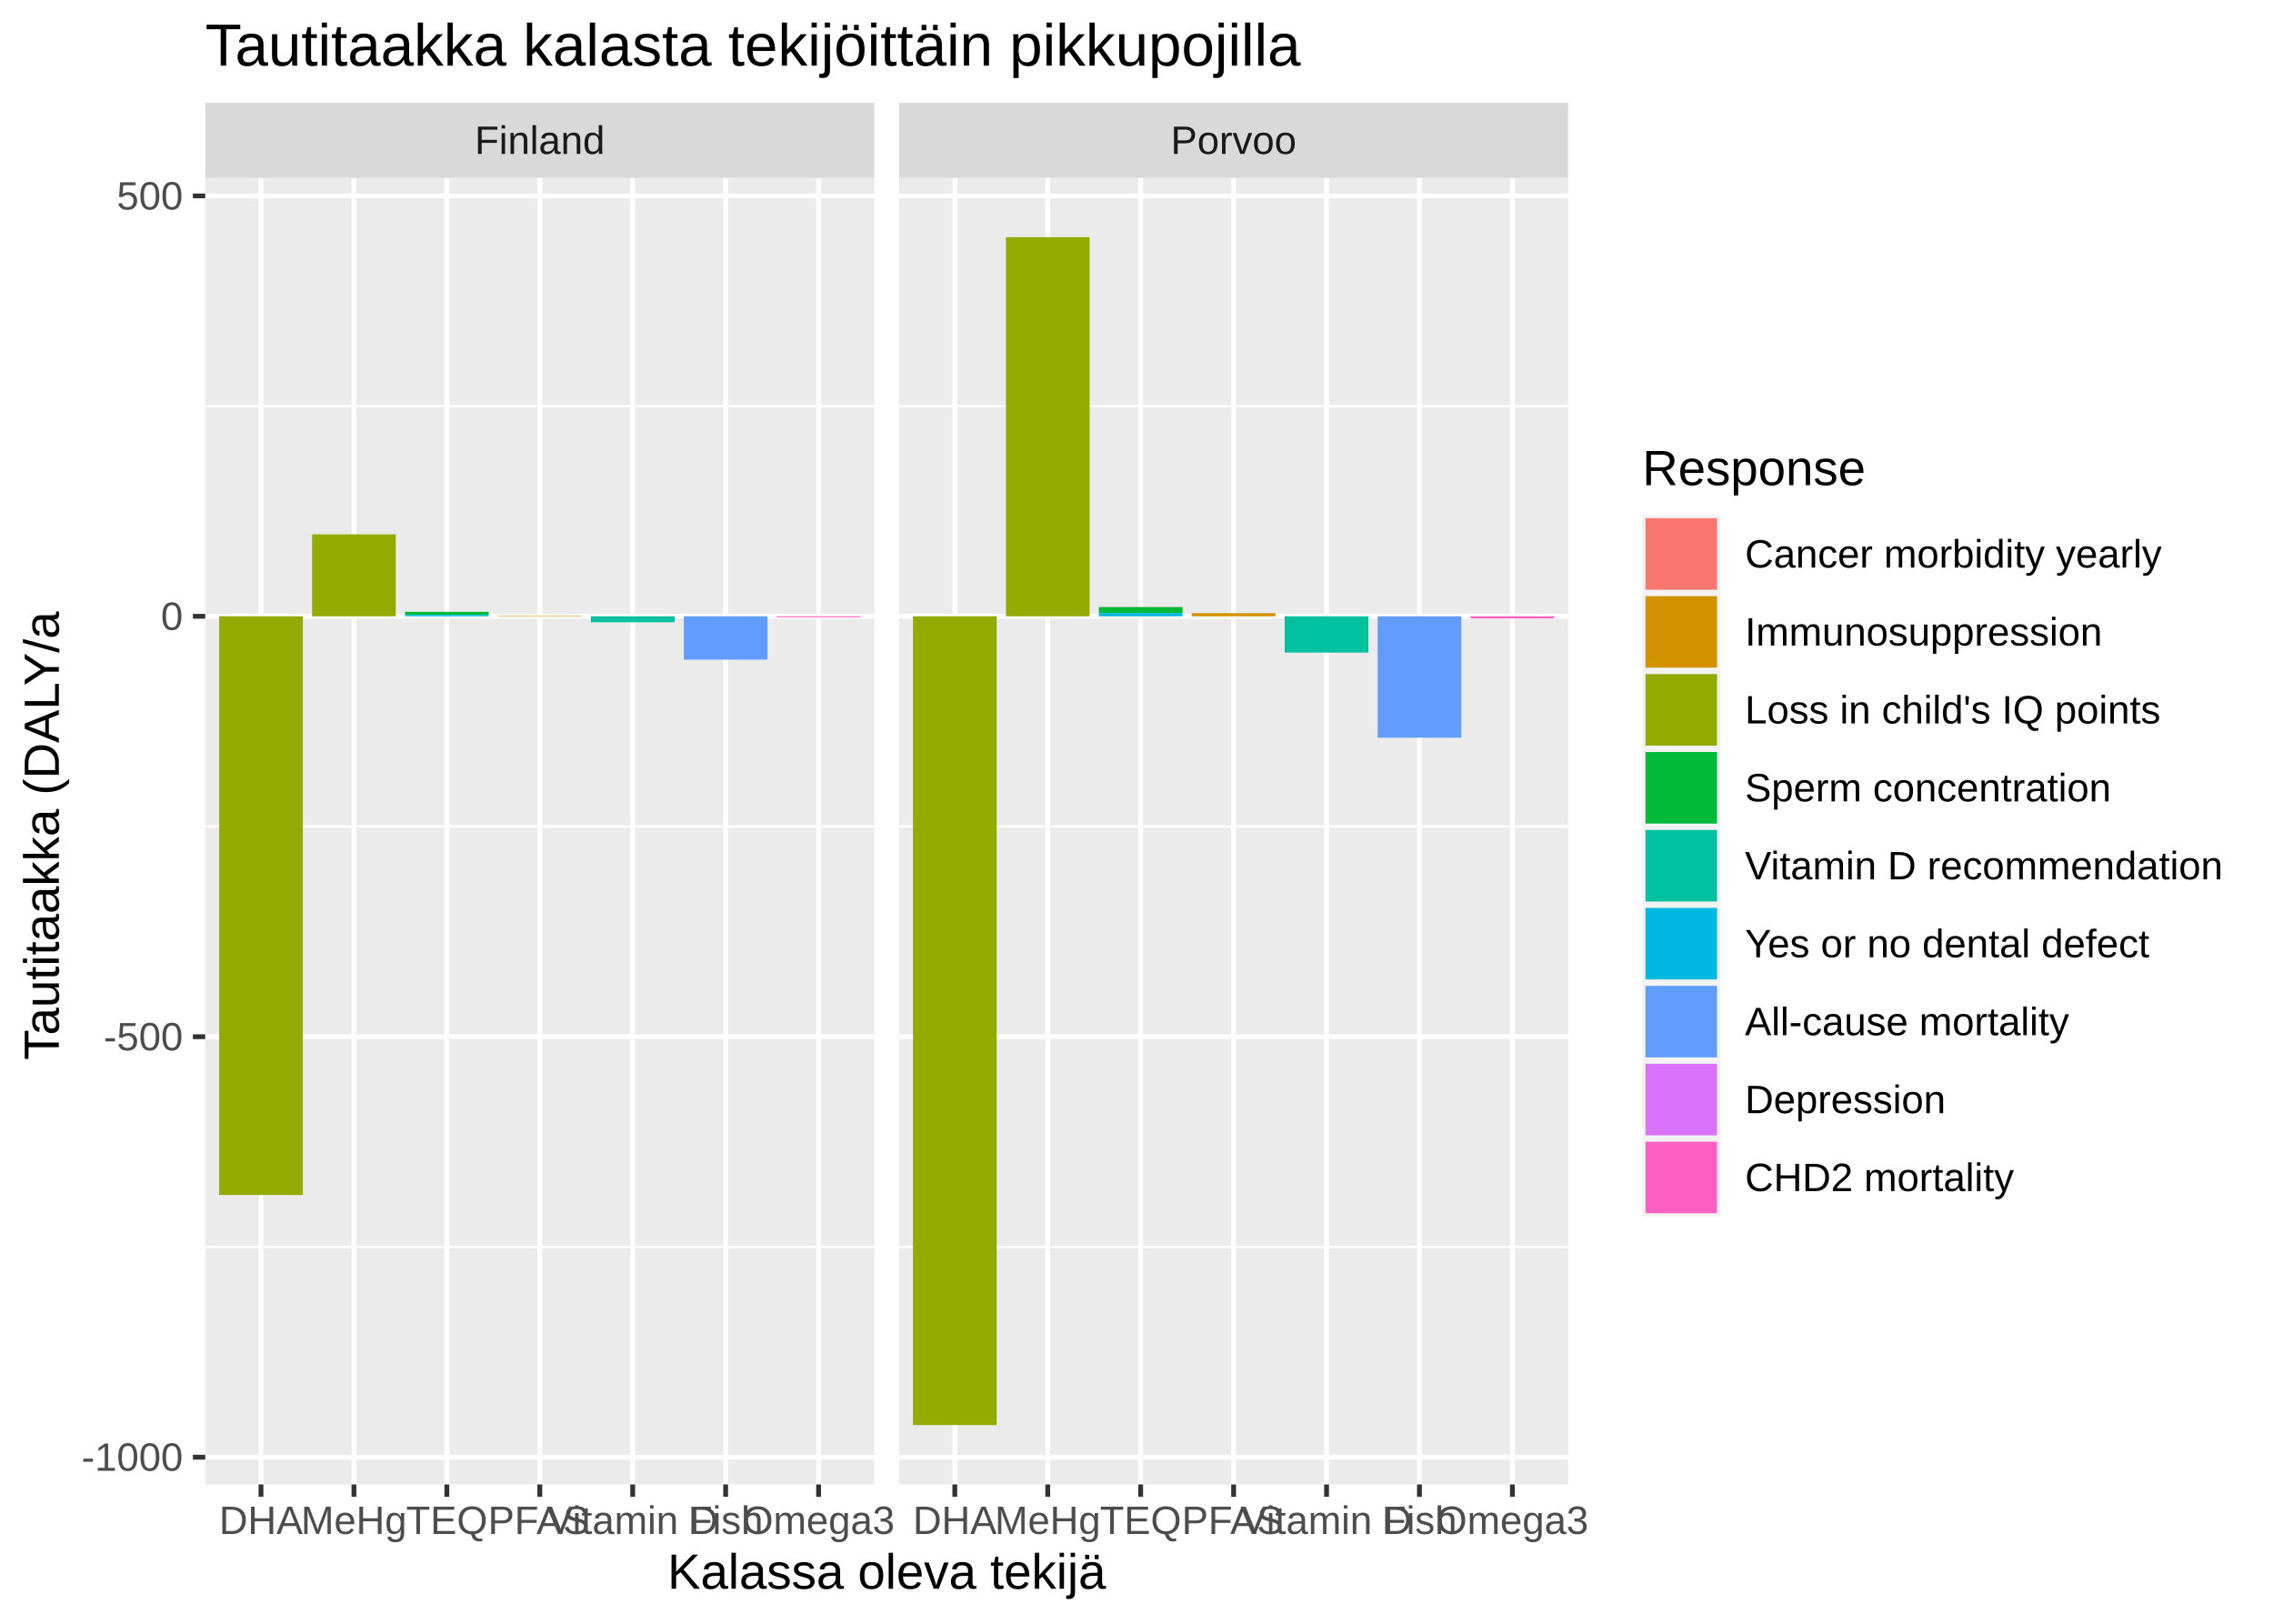
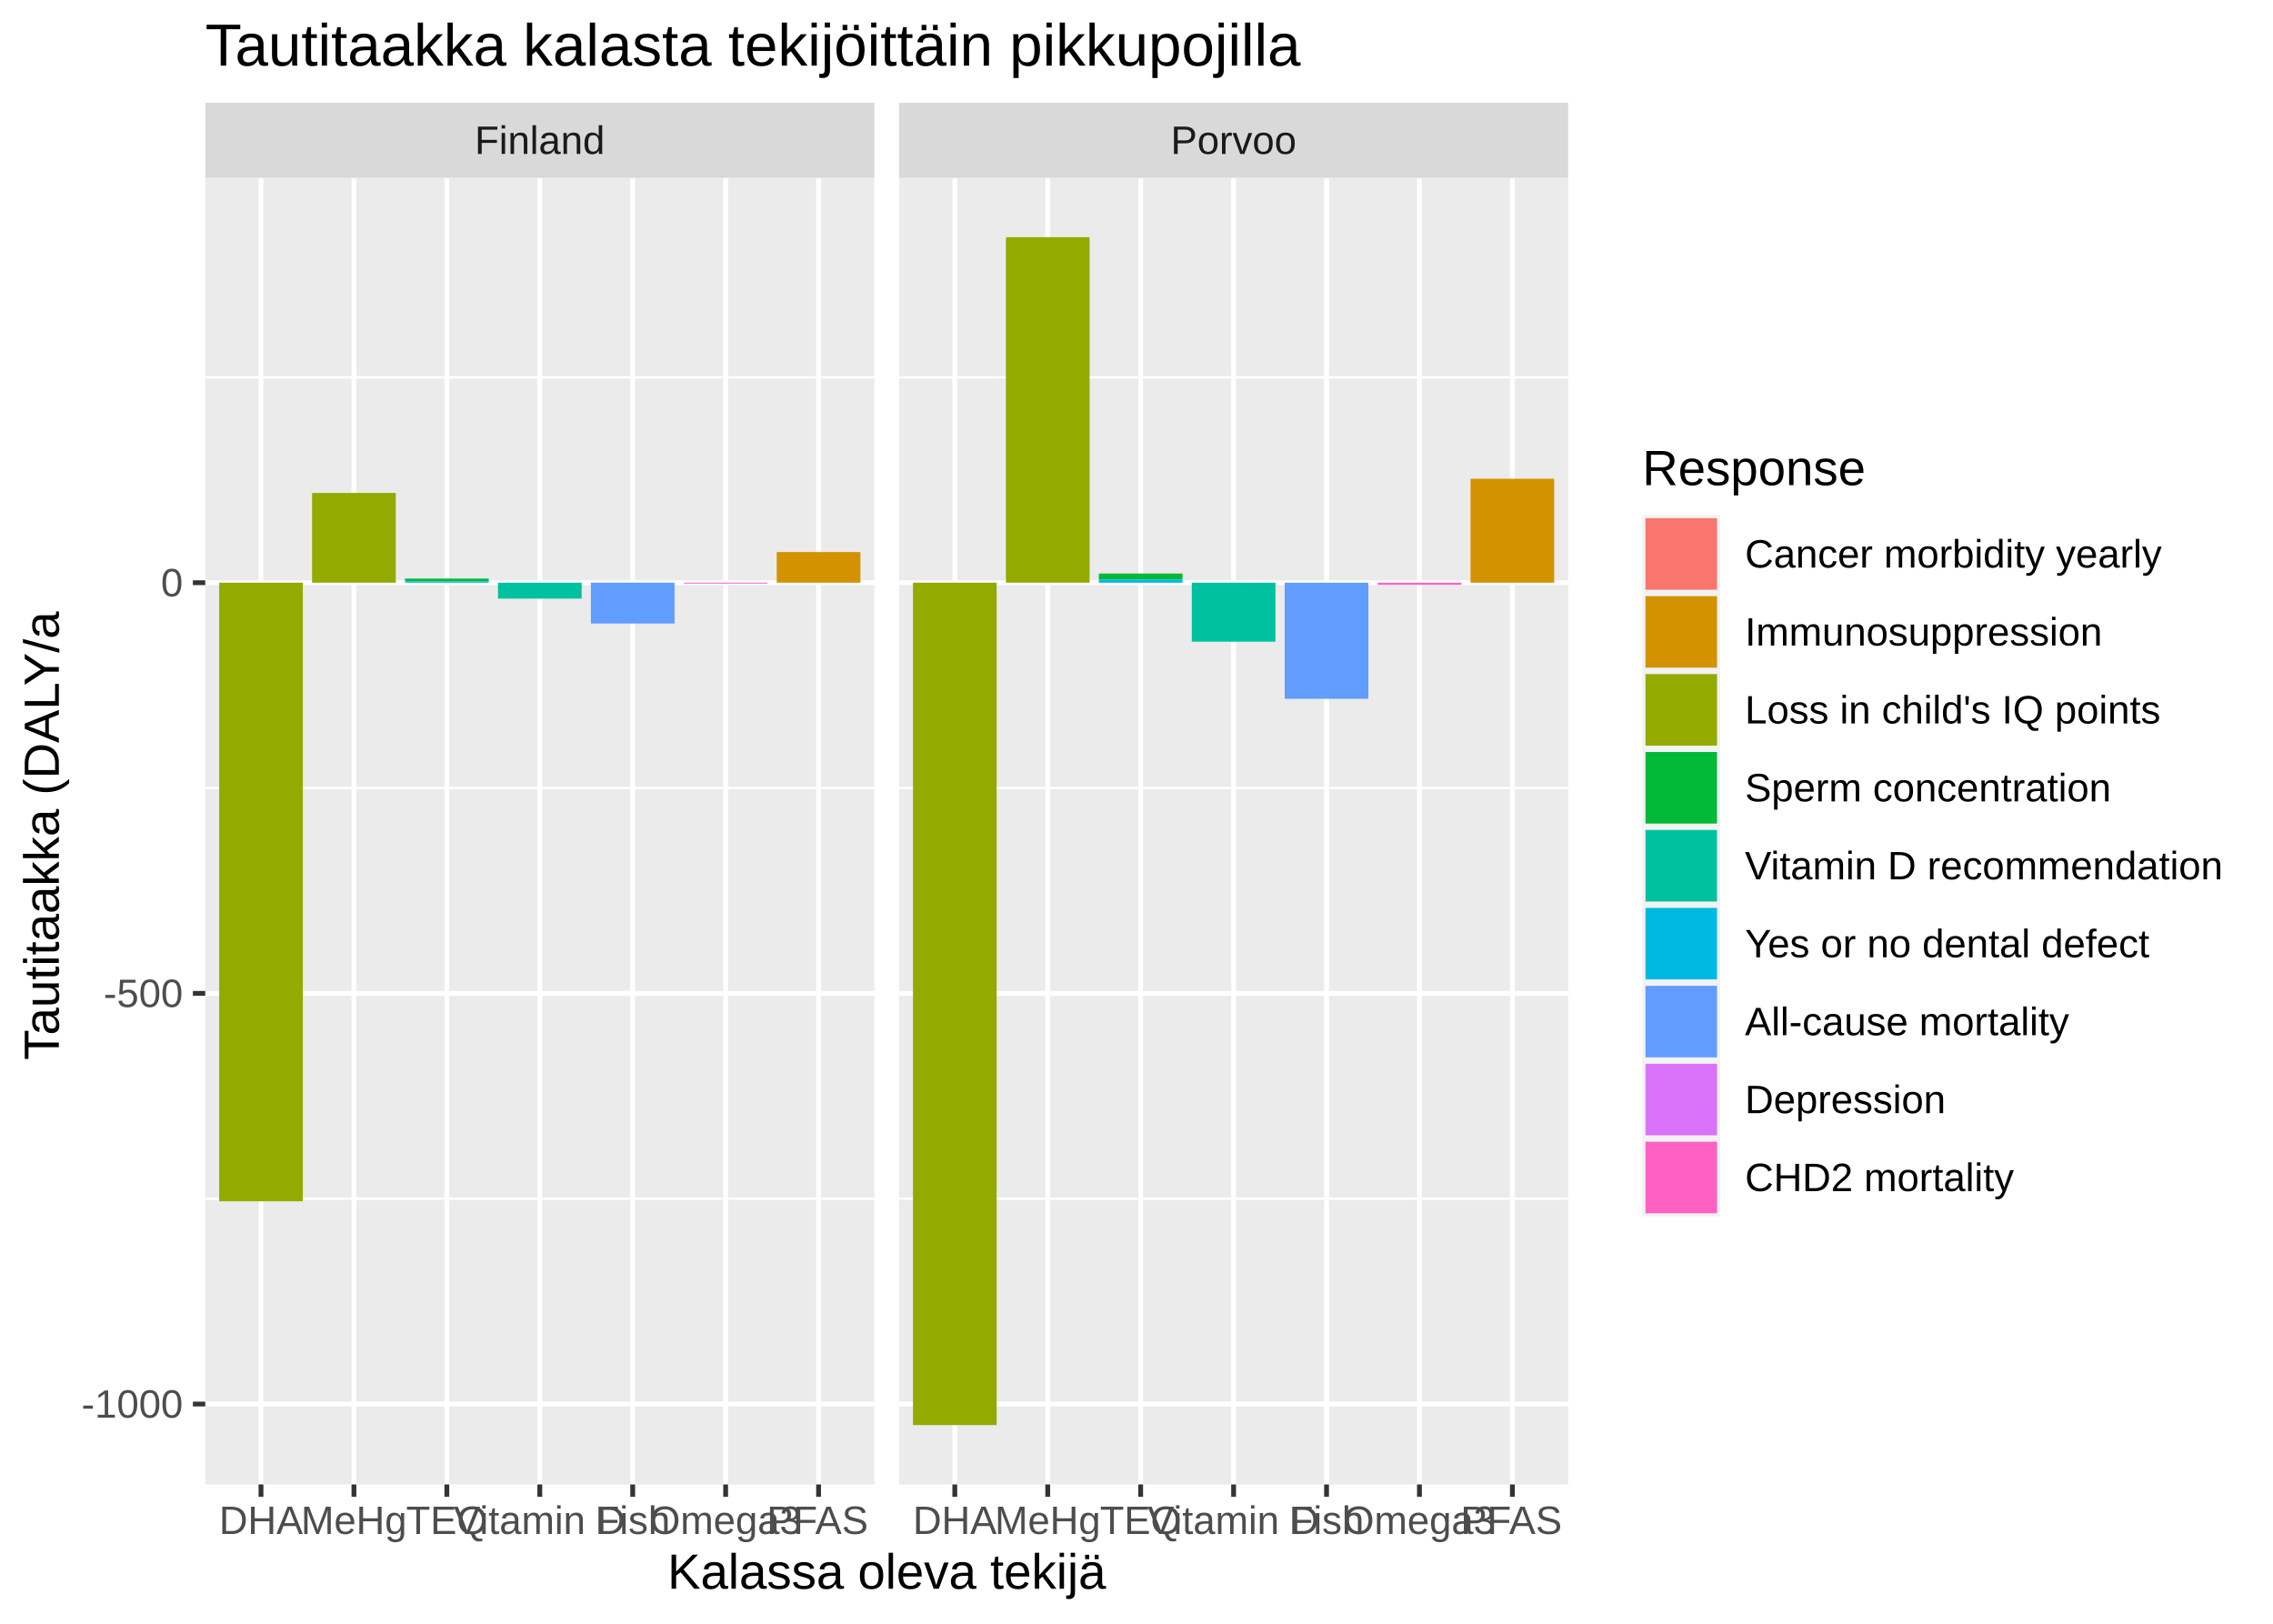
<svg xmlns="http://www.w3.org/2000/svg" viewBox="0 0 504.00 360.00">
  <defs>
    <style type="text/css">
    line, polyline, polygon, path, rect, circle {
      fill: none;
      stroke: #000000;
      stroke-linecap: round;
      stroke-linejoin: round;
      stroke-miterlimit: 10.00;
    }
  </style>
  </defs>
  <rect width="100%" height="100%" style="stroke: none; fill: #FFFFFF;" />
  <rect x="0" y="0.00" width="504.00" height="360.00" style="stroke-width: 1.07; stroke: #FFFFFF; fill: #FFFFFF;" />
  <defs>
    <clipPath id="cpNDUuNTF8MTkzLjg3fDMyOS4xMnwzOS40Mw==">
      <rect x="45.51" y="39.43" width="148.36" height="289.69" />
    </clipPath>
  </defs>
  <rect x="45.51" y="39.43" width="148.36" height="289.69" style="stroke-width: 1.07; stroke: none; fill: #EBEBEB;" clip-path="url(#cpNDUuNTF8MTkzLjg3fDMyOS4xMnwzOS40Mw==)" />
-   <polyline points="45.51,276.46 193.87,276.46 " style="stroke-width: 0.53; stroke: #FFFFFF; stroke-linecap: butt;" clip-path="url(#cpNDUuNTF8MTkzLjg3fDMyOS4xMnwzOS40Mw==)" />
-   <polyline points="45.51,183.25 193.87,183.25 " style="stroke-width: 0.53; stroke: #FFFFFF; stroke-linecap: butt;" clip-path="url(#cpNDUuNTF8MTkzLjg3fDMyOS4xMnwzOS40Mw==)" />
-   <polyline points="45.51,90.04 193.87,90.04 " style="stroke-width: 0.53; stroke: #FFFFFF; stroke-linecap: butt;" clip-path="url(#cpNDUuNTF8MTkzLjg3fDMyOS4xMnwzOS40Mw==)" />
-   <polyline points="45.51,323.07 193.87,323.07 " style="stroke-width: 1.07; stroke: #FFFFFF; stroke-linecap: butt;" clip-path="url(#cpNDUuNTF8MTkzLjg3fDMyOS4xMnwzOS40Mw==)" />
-   <polyline points="45.51,229.85 193.87,229.85 " style="stroke-width: 1.07; stroke: #FFFFFF; stroke-linecap: butt;" clip-path="url(#cpNDUuNTF8MTkzLjg3fDMyOS4xMnwzOS40Mw==)" />
-   <polyline points="45.51,136.64 193.87,136.64 " style="stroke-width: 1.07; stroke: #FFFFFF; stroke-linecap: butt;" clip-path="url(#cpNDUuNTF8MTkzLjg3fDMyOS4xMnwzOS40Mw==)" />
-   <polyline points="45.51,43.43 193.87,43.43 " style="stroke-width: 1.07; stroke: #FFFFFF; stroke-linecap: butt;" clip-path="url(#cpNDUuNTF8MTkzLjg3fDMyOS4xMnwzOS40Mw==)" />
+   <polyline points="45.51,265.77 193.87,265.77 " style="stroke-width: 0.53; stroke: #FFFFFF; stroke-linecap: butt;" clip-path="url(#cpNDUuNTF8MTkzLjg3fDMyOS4xMnwzOS40Mw==)" />
+   <polyline points="45.51,174.72 193.87,174.72 " style="stroke-width: 0.53; stroke: #FFFFFF; stroke-linecap: butt;" clip-path="url(#cpNDUuNTF8MTkzLjg3fDMyOS4xMnwzOS40Mw==)" />
+   <polyline points="45.51,83.67 193.87,83.67 " style="stroke-width: 0.53; stroke: #FFFFFF; stroke-linecap: butt;" clip-path="url(#cpNDUuNTF8MTkzLjg3fDMyOS4xMnwzOS40Mw==)" />
+   <polyline points="45.51,311.29 193.87,311.29 " style="stroke-width: 1.07; stroke: #FFFFFF; stroke-linecap: butt;" clip-path="url(#cpNDUuNTF8MTkzLjg3fDMyOS4xMnwzOS40Mw==)" />
+   <polyline points="45.51,220.24 193.87,220.24 " style="stroke-width: 1.07; stroke: #FFFFFF; stroke-linecap: butt;" clip-path="url(#cpNDUuNTF8MTkzLjg3fDMyOS4xMnwzOS40Mw==)" />
+   <polyline points="45.51,129.19 193.87,129.19 " style="stroke-width: 1.07; stroke: #FFFFFF; stroke-linecap: butt;" clip-path="url(#cpNDUuNTF8MTkzLjg3fDMyOS4xMnwzOS40Mw==)" />
  <polyline points="57.87,329.12 57.87,39.43 " style="stroke-width: 1.07; stroke: #FFFFFF; stroke-linecap: butt;" clip-path="url(#cpNDUuNTF8MTkzLjg3fDMyOS4xMnwzOS40Mw==)" />
  <polyline points="78.48,329.12 78.48,39.43 " style="stroke-width: 1.07; stroke: #FFFFFF; stroke-linecap: butt;" clip-path="url(#cpNDUuNTF8MTkzLjg3fDMyOS4xMnwzOS40Mw==)" />
  <polyline points="99.08,329.12 99.08,39.43 " style="stroke-width: 1.07; stroke: #FFFFFF; stroke-linecap: butt;" clip-path="url(#cpNDUuNTF8MTkzLjg3fDMyOS4xMnwzOS40Mw==)" />
  <polyline points="119.69,329.12 119.69,39.43 " style="stroke-width: 1.07; stroke: #FFFFFF; stroke-linecap: butt;" clip-path="url(#cpNDUuNTF8MTkzLjg3fDMyOS4xMnwzOS40Mw==)" />
  <polyline points="140.29,329.12 140.29,39.43 " style="stroke-width: 1.07; stroke: #FFFFFF; stroke-linecap: butt;" clip-path="url(#cpNDUuNTF8MTkzLjg3fDMyOS4xMnwzOS40Mw==)" />
  <polyline points="160.90,329.12 160.90,39.43 " style="stroke-width: 1.07; stroke: #FFFFFF; stroke-linecap: butt;" clip-path="url(#cpNDUuNTF8MTkzLjg3fDMyOS4xMnwzOS40Mw==)" />
  <polyline points="181.51,329.12 181.51,39.43 " style="stroke-width: 1.07; stroke: #FFFFFF; stroke-linecap: butt;" clip-path="url(#cpNDUuNTF8MTkzLjg3fDMyOS4xMnwzOS40Mw==)" />
-   <rect x="48.60" y="136.64" width="18.55" height="128.30" style="stroke-width: 1.07; stroke: none; stroke-linecap: square; stroke-linejoin: miter; fill: #93AA00;" clip-path="url(#cpNDUuNTF8MTkzLjg3fDMyOS4xMnwzOS40Mw==)" />
-   <rect x="69.20" y="118.47" width="18.55" height="18.17" style="stroke-width: 1.07; stroke: none; stroke-linecap: square; stroke-linejoin: miter; fill: #93AA00;" clip-path="url(#cpNDUuNTF8MTkzLjg3fDMyOS4xMnwzOS40Mw==)" />
-   <rect x="89.81" y="135.64" width="18.55" height="0.007" style="stroke-width: 1.07; stroke: none; stroke-linecap: square; stroke-linejoin: miter; fill: #F8766D;" clip-path="url(#cpNDUuNTF8MTkzLjg3fDMyOS4xMnwzOS40Mw==)" />
-   <rect x="89.81" y="135.65" width="18.55" height="0.68" style="stroke-width: 1.07; stroke: none; stroke-linecap: square; stroke-linejoin: miter; fill: #00BA38;" clip-path="url(#cpNDUuNTF8MTkzLjg3fDMyOS4xMnwzOS40Mw==)" />
-   <rect x="89.81" y="136.33" width="18.55" height="0.31" style="stroke-width: 1.07; stroke: none; stroke-linecap: square; stroke-linejoin: miter; fill: #00B9E3;" clip-path="url(#cpNDUuNTF8MTkzLjg3fDMyOS4xMnwzOS40Mw==)" />
-   <rect x="110.42" y="136.53" width="18.55" height="0.12" style="stroke-width: 1.07; stroke: none; stroke-linecap: square; stroke-linejoin: miter; fill: #D39200;" clip-path="url(#cpNDUuNTF8MTkzLjg3fDMyOS4xMnwzOS40Mw==)" />
-   <rect x="131.02" y="136.64" width="18.55" height="1.33" style="stroke-width: 1.07; stroke: none; stroke-linecap: square; stroke-linejoin: miter; fill: #00C19F;" clip-path="url(#cpNDUuNTF8MTkzLjg3fDMyOS4xMnwzOS40Mw==)" />
-   <rect x="151.63" y="136.64" width="18.55" height="9.61" style="stroke-width: 1.07; stroke: none; stroke-linecap: square; stroke-linejoin: miter; fill: #619CFF;" clip-path="url(#cpNDUuNTF8MTkzLjg3fDMyOS4xMnwzOS40Mw==)" />
-   <rect x="151.63" y="136.64" width="18.55" height="0.003" style="stroke-width: 1.07; stroke: none; stroke-linecap: square; stroke-linejoin: miter; fill: #DB72FB;" clip-path="url(#cpNDUuNTF8MTkzLjg3fDMyOS4xMnwzOS40Mw==)" />
-   <rect x="172.23" y="136.64" width="18.55" height="0.23" style="stroke-width: 1.07; stroke: none; stroke-linecap: square; stroke-linejoin: miter; fill: #FF61C3;" clip-path="url(#cpNDUuNTF8MTkzLjg3fDMyOS4xMnwzOS40Mw==)" />
+   <rect x="48.60" y="129.19" width="18.55" height="137.15" style="stroke-width: 1.07; stroke: none; stroke-linecap: square; stroke-linejoin: miter; fill: #93AA00;" clip-path="url(#cpNDUuNTF8MTkzLjg3fDMyOS4xMnwzOS40Mw==)" />
+   <rect x="69.20" y="109.29" width="18.55" height="19.90" style="stroke-width: 1.07; stroke: none; stroke-linecap: square; stroke-linejoin: miter; fill: #93AA00;" clip-path="url(#cpNDUuNTF8MTkzLjg3fDMyOS4xMnwzOS40Mw==)" />
+   <rect x="89.81" y="128.27" width="18.55" height="0.007" style="stroke-width: 1.07; stroke: none; stroke-linecap: square; stroke-linejoin: miter; fill: #F8766D;" clip-path="url(#cpNDUuNTF8MTkzLjg3fDMyOS4xMnwzOS40Mw==)" />
+   <rect x="89.81" y="128.28" width="18.55" height="0.63" style="stroke-width: 1.07; stroke: none; stroke-linecap: square; stroke-linejoin: miter; fill: #00BA38;" clip-path="url(#cpNDUuNTF8MTkzLjg3fDMyOS4xMnwzOS40Mw==)" />
+   <rect x="89.81" y="128.90" width="18.55" height="0.29" style="stroke-width: 1.07; stroke: none; stroke-linecap: square; stroke-linejoin: miter; fill: #00B9E3;" clip-path="url(#cpNDUuNTF8MTkzLjg3fDMyOS4xMnwzOS40Mw==)" />
+   <rect x="110.42" y="129.19" width="18.55" height="3.53" style="stroke-width: 1.07; stroke: none; stroke-linecap: square; stroke-linejoin: miter; fill: #00C19F;" clip-path="url(#cpNDUuNTF8MTkzLjg3fDMyOS4xMnwzOS40Mw==)" />
+   <rect x="131.02" y="129.19" width="18.55" height="9.05" style="stroke-width: 1.07; stroke: none; stroke-linecap: square; stroke-linejoin: miter; fill: #619CFF;" clip-path="url(#cpNDUuNTF8MTkzLjg3fDMyOS4xMnwzOS40Mw==)" />
+   <rect x="131.02" y="129.19" width="18.55" height="0.003" style="stroke-width: 1.07; stroke: none; stroke-linecap: square; stroke-linejoin: miter; fill: #DB72FB;" clip-path="url(#cpNDUuNTF8MTkzLjg3fDMyOS4xMnwzOS40Mw==)" />
+   <rect x="151.63" y="129.19" width="18.55" height="0.20" style="stroke-width: 1.07; stroke: none; stroke-linecap: square; stroke-linejoin: miter; fill: #FF61C3;" clip-path="url(#cpNDUuNTF8MTkzLjg3fDMyOS4xMnwzOS40Mw==)" />
+   <rect x="172.23" y="122.40" width="18.55" height="6.79" style="stroke-width: 1.07; stroke: none; stroke-linecap: square; stroke-linejoin: miter; fill: #D39200;" clip-path="url(#cpNDUuNTF8MTkzLjg3fDMyOS4xMnwzOS40Mw==)" />
  <defs>
    <clipPath id="cpMC4wMHw1MDQuMDB8MzYwLjAwfDAuMDA=">
      <rect x="0.00" y="0.00" width="504.00" height="360.00" />
    </clipPath>
  </defs>
  <defs>
    <clipPath id="cpMTk5LjM1fDM0Ny43MXwzMjkuMTJ8MzkuNDM=">
      <rect x="199.35" y="39.43" width="148.36" height="289.69" />
    </clipPath>
  </defs>
  <rect x="199.35" y="39.43" width="148.36" height="289.69" style="stroke-width: 1.07; stroke: none; fill: #EBEBEB;" clip-path="url(#cpMTk5LjM1fDM0Ny43MXwzMjkuMTJ8MzkuNDM=)" />
-   <polyline points="199.35,276.46 347.71,276.46 " style="stroke-width: 0.53; stroke: #FFFFFF; stroke-linecap: butt;" clip-path="url(#cpMTk5LjM1fDM0Ny43MXwzMjkuMTJ8MzkuNDM=)" />
-   <polyline points="199.35,183.25 347.71,183.25 " style="stroke-width: 0.53; stroke: #FFFFFF; stroke-linecap: butt;" clip-path="url(#cpMTk5LjM1fDM0Ny43MXwzMjkuMTJ8MzkuNDM=)" />
-   <polyline points="199.35,90.04 347.71,90.04 " style="stroke-width: 0.53; stroke: #FFFFFF; stroke-linecap: butt;" clip-path="url(#cpMTk5LjM1fDM0Ny43MXwzMjkuMTJ8MzkuNDM=)" />
-   <polyline points="199.35,323.07 347.71,323.07 " style="stroke-width: 1.07; stroke: #FFFFFF; stroke-linecap: butt;" clip-path="url(#cpMTk5LjM1fDM0Ny43MXwzMjkuMTJ8MzkuNDM=)" />
-   <polyline points="199.35,229.85 347.71,229.85 " style="stroke-width: 1.07; stroke: #FFFFFF; stroke-linecap: butt;" clip-path="url(#cpMTk5LjM1fDM0Ny43MXwzMjkuMTJ8MzkuNDM=)" />
-   <polyline points="199.35,136.64 347.71,136.64 " style="stroke-width: 1.07; stroke: #FFFFFF; stroke-linecap: butt;" clip-path="url(#cpMTk5LjM1fDM0Ny43MXwzMjkuMTJ8MzkuNDM=)" />
-   <polyline points="199.35,43.43 347.71,43.43 " style="stroke-width: 1.07; stroke: #FFFFFF; stroke-linecap: butt;" clip-path="url(#cpMTk5LjM1fDM0Ny43MXwzMjkuMTJ8MzkuNDM=)" />
+   <polyline points="199.35,265.77 347.71,265.77 " style="stroke-width: 0.53; stroke: #FFFFFF; stroke-linecap: butt;" clip-path="url(#cpMTk5LjM1fDM0Ny43MXwzMjkuMTJ8MzkuNDM=)" />
+   <polyline points="199.35,174.72 347.71,174.72 " style="stroke-width: 0.53; stroke: #FFFFFF; stroke-linecap: butt;" clip-path="url(#cpMTk5LjM1fDM0Ny43MXwzMjkuMTJ8MzkuNDM=)" />
+   <polyline points="199.35,83.67 347.71,83.67 " style="stroke-width: 0.53; stroke: #FFFFFF; stroke-linecap: butt;" clip-path="url(#cpMTk5LjM1fDM0Ny43MXwzMjkuMTJ8MzkuNDM=)" />
+   <polyline points="199.35,311.29 347.71,311.29 " style="stroke-width: 1.07; stroke: #FFFFFF; stroke-linecap: butt;" clip-path="url(#cpMTk5LjM1fDM0Ny43MXwzMjkuMTJ8MzkuNDM=)" />
+   <polyline points="199.35,220.24 347.71,220.24 " style="stroke-width: 1.07; stroke: #FFFFFF; stroke-linecap: butt;" clip-path="url(#cpMTk5LjM1fDM0Ny43MXwzMjkuMTJ8MzkuNDM=)" />
+   <polyline points="199.35,129.19 347.71,129.19 " style="stroke-width: 1.07; stroke: #FFFFFF; stroke-linecap: butt;" clip-path="url(#cpMTk5LjM1fDM0Ny43MXwzMjkuMTJ8MzkuNDM=)" />
  <polyline points="211.71,329.12 211.71,39.43 " style="stroke-width: 1.07; stroke: #FFFFFF; stroke-linecap: butt;" clip-path="url(#cpMTk5LjM1fDM0Ny43MXwzMjkuMTJ8MzkuNDM=)" />
  <polyline points="232.32,329.12 232.32,39.43 " style="stroke-width: 1.07; stroke: #FFFFFF; stroke-linecap: butt;" clip-path="url(#cpMTk5LjM1fDM0Ny43MXwzMjkuMTJ8MzkuNDM=)" />
  <polyline points="252.92,329.12 252.92,39.43 " style="stroke-width: 1.07; stroke: #FFFFFF; stroke-linecap: butt;" clip-path="url(#cpMTk5LjM1fDM0Ny43MXwzMjkuMTJ8MzkuNDM=)" />
  <polyline points="273.53,329.12 273.53,39.43 " style="stroke-width: 1.07; stroke: #FFFFFF; stroke-linecap: butt;" clip-path="url(#cpMTk5LjM1fDM0Ny43MXwzMjkuMTJ8MzkuNDM=)" />
  <polyline points="294.14,329.12 294.14,39.43 " style="stroke-width: 1.07; stroke: #FFFFFF; stroke-linecap: butt;" clip-path="url(#cpMTk5LjM1fDM0Ny43MXwzMjkuMTJ8MzkuNDM=)" />
  <polyline points="314.74,329.12 314.74,39.43 " style="stroke-width: 1.07; stroke: #FFFFFF; stroke-linecap: butt;" clip-path="url(#cpMTk5LjM1fDM0Ny43MXwzMjkuMTJ8MzkuNDM=)" />
  <polyline points="335.35,329.12 335.35,39.43 " style="stroke-width: 1.07; stroke: #FFFFFF; stroke-linecap: butt;" clip-path="url(#cpMTk5LjM1fDM0Ny43MXwzMjkuMTJ8MzkuNDM=)" />
-   <rect x="202.44" y="136.64" width="18.55" height="179.31" style="stroke-width: 1.07; stroke: none; stroke-linecap: square; stroke-linejoin: miter; fill: #93AA00;" clip-path="url(#cpMTk5LjM1fDM0Ny43MXwzMjkuMTJ8MzkuNDM=)" />
-   <rect x="223.05" y="52.59" width="18.55" height="84.05" style="stroke-width: 1.07; stroke: none; stroke-linecap: square; stroke-linejoin: miter; fill: #93AA00;" clip-path="url(#cpMTk5LjM1fDM0Ny43MXwzMjkuMTJ8MzkuNDM=)" />
-   <rect x="243.65" y="134.55" width="18.55" height="0.045" style="stroke-width: 1.07; stroke: none; stroke-linecap: square; stroke-linejoin: miter; fill: #F8766D;" clip-path="url(#cpMTk5LjM1fDM0Ny43MXwzMjkuMTJ8MzkuNDM=)" />
-   <rect x="243.65" y="134.60" width="18.55" height="1.32" style="stroke-width: 1.07; stroke: none; stroke-linecap: square; stroke-linejoin: miter; fill: #00BA38;" clip-path="url(#cpMTk5LjM1fDM0Ny43MXwzMjkuMTJ8MzkuNDM=)" />
-   <rect x="243.65" y="135.92" width="18.55" height="0.72" style="stroke-width: 1.07; stroke: none; stroke-linecap: square; stroke-linejoin: miter; fill: #00B9E3;" clip-path="url(#cpMTk5LjM1fDM0Ny43MXwzMjkuMTJ8MzkuNDM=)" />
-   <rect x="264.26" y="135.94" width="18.55" height="0.70" style="stroke-width: 1.07; stroke: none; stroke-linecap: square; stroke-linejoin: miter; fill: #D39200;" clip-path="url(#cpMTk5LjM1fDM0Ny43MXwzMjkuMTJ8MzkuNDM=)" />
-   <rect x="284.86" y="136.64" width="18.55" height="8.04" style="stroke-width: 1.07; stroke: none; stroke-linecap: square; stroke-linejoin: miter; fill: #00C19F;" clip-path="url(#cpMTk5LjM1fDM0Ny43MXwzMjkuMTJ8MzkuNDM=)" />
-   <rect x="305.47" y="136.65" width="18.55" height="26.90" style="stroke-width: 1.07; stroke: none; stroke-linecap: square; stroke-linejoin: miter; fill: #619CFF;" clip-path="url(#cpMTk5LjM1fDM0Ny43MXwzMjkuMTJ8MzkuNDM=)" />
-   <rect x="305.47" y="136.64" width="18.55" height="0.009" style="stroke-width: 1.07; stroke: none; stroke-linecap: square; stroke-linejoin: miter; fill: #DB72FB;" clip-path="url(#cpMTk5LjM1fDM0Ny43MXwzMjkuMTJ8MzkuNDM=)" />
-   <rect x="326.07" y="136.64" width="18.55" height="0.47" style="stroke-width: 1.07; stroke: none; stroke-linecap: square; stroke-linejoin: miter; fill: #FF61C3;" clip-path="url(#cpMTk5LjM1fDM0Ny43MXwzMjkuMTJ8MzkuNDM=)" />
+   <rect x="202.44" y="129.19" width="18.55" height="186.76" style="stroke-width: 1.07; stroke: none; stroke-linecap: square; stroke-linejoin: miter; fill: #93AA00;" clip-path="url(#cpMTk5LjM1fDM0Ny43MXwzMjkuMTJ8MzkuNDM=)" />
+   <rect x="223.05" y="52.59" width="18.55" height="76.60" style="stroke-width: 1.07; stroke: none; stroke-linecap: square; stroke-linejoin: miter; fill: #93AA00;" clip-path="url(#cpMTk5LjM1fDM0Ny43MXwzMjkuMTJ8MzkuNDM=)" />
+   <rect x="243.65" y="127.14" width="18.55" height="0.045" style="stroke-width: 1.07; stroke: none; stroke-linecap: square; stroke-linejoin: miter; fill: #F8766D;" clip-path="url(#cpMTk5LjM1fDM0Ny43MXwzMjkuMTJ8MzkuNDM=)" />
+   <rect x="243.65" y="127.18" width="18.55" height="1.34" style="stroke-width: 1.07; stroke: none; stroke-linecap: square; stroke-linejoin: miter; fill: #00BA38;" clip-path="url(#cpMTk5LjM1fDM0Ny43MXwzMjkuMTJ8MzkuNDM=)" />
+   <rect x="243.65" y="128.53" width="18.55" height="0.67" style="stroke-width: 1.07; stroke: none; stroke-linecap: square; stroke-linejoin: miter; fill: #00B9E3;" clip-path="url(#cpMTk5LjM1fDM0Ny43MXwzMjkuMTJ8MzkuNDM=)" />
+   <rect x="264.26" y="129.19" width="18.55" height="13.08" style="stroke-width: 1.07; stroke: none; stroke-linecap: square; stroke-linejoin: miter; fill: #00C19F;" clip-path="url(#cpMTk5LjM1fDM0Ny43MXwzMjkuMTJ8MzkuNDM=)" />
+   <rect x="284.86" y="129.20" width="18.55" height="25.73" style="stroke-width: 1.07; stroke: none; stroke-linecap: square; stroke-linejoin: miter; fill: #619CFF;" clip-path="url(#cpMTk5LjM1fDM0Ny43MXwzMjkuMTJ8MzkuNDM=)" />
+   <rect x="284.86" y="129.19" width="18.55" height="0.009" style="stroke-width: 1.07; stroke: none; stroke-linecap: square; stroke-linejoin: miter; fill: #DB72FB;" clip-path="url(#cpMTk5LjM1fDM0Ny43MXwzMjkuMTJ8MzkuNDM=)" />
+   <rect x="305.47" y="129.19" width="18.55" height="0.46" style="stroke-width: 1.07; stroke: none; stroke-linecap: square; stroke-linejoin: miter; fill: #FF61C3;" clip-path="url(#cpMTk5LjM1fDM0Ny43MXwzMjkuMTJ8MzkuNDM=)" />
+   <rect x="326.07" y="106.15" width="18.55" height="23.04" style="stroke-width: 1.07; stroke: none; stroke-linecap: square; stroke-linejoin: miter; fill: #D39200;" clip-path="url(#cpMTk5LjM1fDM0Ny43MXwzMjkuMTJ8MzkuNDM=)" />
  <defs>
    <clipPath id="cpMC4wMHw1MDQuMDB8MzYwLjAwfDAuMDA=">
      <rect x="0.00" y="0.00" width="504.00" height="360.00" />
    </clipPath>
  </defs>
  <defs>
    <clipPath id="cpNDUuNTF8MTkzLjg3fDM5LjQzfDIyLjc4">
      <rect x="45.51" y="22.78" width="148.36" height="16.65" />
    </clipPath>
  </defs>
  <rect x="45.51" y="22.78" width="148.36" height="16.65" style="stroke-width: 1.07; stroke: none; fill: #D9D9D9;" clip-path="url(#cpNDUuNTF8MTkzLjg3fDM5LjQzfDIyLjc4)" />
  <g clip-path="url(#cpNDUuNTF8MTkzLjg3fDM5LjQzfDIyLjc4)">
    <text x="105.26" y="34.13" style="font-size: 8.80px; fill: #1A1A1A; font-family: Arimo;" textLength="28.86px" lengthAdjust="spacingAndGlyphs">Finland</text>
  </g>
  <defs>
    <clipPath id="cpMC4wMHw1MDQuMDB8MzYwLjAwfDAuMDA=">
      <rect x="0.00" y="0.00" width="504.00" height="360.00" />
    </clipPath>
  </defs>
  <defs>
    <clipPath id="cpMTk5LjM1fDM0Ny43MXwzOS40M3wyMi43OA==">
      <rect x="199.35" y="22.78" width="148.36" height="16.65" />
    </clipPath>
  </defs>
  <rect x="199.35" y="22.78" width="148.36" height="16.65" style="stroke-width: 1.07; stroke: none; fill: #D9D9D9;" clip-path="url(#cpMTk5LjM1fDM0Ny43MXwzOS40M3wyMi43OA==)" />
  <g clip-path="url(#cpMTk5LjM1fDM0Ny43MXwzOS40M3wyMi43OA==)">
    <text x="259.59" y="34.13" style="font-size: 8.80px; fill: #1A1A1A; font-family: Arimo;" textLength="27.88px" lengthAdjust="spacingAndGlyphs">Porvoo</text>
  </g>
  <defs>
    <clipPath id="cpMC4wMHw1MDQuMDB8MzYwLjAwfDAuMDA=">
      <rect x="0.00" y="0.00" width="504.00" height="360.00" />
    </clipPath>
  </defs>
  <polyline points="57.87,331.86 57.87,329.12 " style="stroke-width: 1.07; stroke: #333333; stroke-linecap: butt;" clip-path="url(#cpMC4wMHw1MDQuMDB8MzYwLjAwfDAuMDA=)" />
  <polyline points="78.48,331.86 78.48,329.12 " style="stroke-width: 1.07; stroke: #333333; stroke-linecap: butt;" clip-path="url(#cpMC4wMHw1MDQuMDB8MzYwLjAwfDAuMDA=)" />
  <polyline points="99.08,331.86 99.08,329.12 " style="stroke-width: 1.07; stroke: #333333; stroke-linecap: butt;" clip-path="url(#cpMC4wMHw1MDQuMDB8MzYwLjAwfDAuMDA=)" />
  <polyline points="119.69,331.86 119.69,329.12 " style="stroke-width: 1.07; stroke: #333333; stroke-linecap: butt;" clip-path="url(#cpMC4wMHw1MDQuMDB8MzYwLjAwfDAuMDA=)" />
  <polyline points="140.29,331.86 140.29,329.12 " style="stroke-width: 1.07; stroke: #333333; stroke-linecap: butt;" clip-path="url(#cpMC4wMHw1MDQuMDB8MzYwLjAwfDAuMDA=)" />
  <polyline points="160.90,331.86 160.90,329.12 " style="stroke-width: 1.07; stroke: #333333; stroke-linecap: butt;" clip-path="url(#cpMC4wMHw1MDQuMDB8MzYwLjAwfDAuMDA=)" />
  <polyline points="181.51,331.86 181.51,329.12 " style="stroke-width: 1.07; stroke: #333333; stroke-linecap: butt;" clip-path="url(#cpMC4wMHw1MDQuMDB8MzYwLjAwfDAuMDA=)" />
  <g clip-path="url(#cpMC4wMHw1MDQuMDB8MzYwLjAwfDAuMDA=)">
    <text x="48.58" y="340.10" style="font-size: 8.80px; fill: #4D4D4D; font-family: Arimo;" textLength="18.58px" lengthAdjust="spacingAndGlyphs">DHA</text>
  </g>
  <g clip-path="url(#cpMC4wMHw1MDQuMDB8MzYwLjAwfDAuMDA=)">
    <text x="66.74" y="340.10" style="font-size: 8.80px; fill: #4D4D4D; font-family: Arimo;" textLength="23.47px" lengthAdjust="spacingAndGlyphs">MeHg</text>
  </g>
  <g clip-path="url(#cpMC4wMHw1MDQuMDB8MzYwLjAwfDAuMDA=)">
    <text x="90.04" y="340.10" style="font-size: 8.80px; fill: #4D4D4D; font-family: Arimo;" textLength="18.09px" lengthAdjust="spacingAndGlyphs">TEQ</text>
  </g>
  <g clip-path="url(#cpMC4wMHw1MDQuMDB8MzYwLjAwfDAuMDA=)">
-     <text x="108.20" y="340.10" style="font-size: 8.80px; fill: #4D4D4D; font-family: Arimo;" textLength="22.98px" lengthAdjust="spacingAndGlyphs">PFAS</text>
-   </g>
-   <g clip-path="url(#cpMC4wMHw1MDQuMDB8MzYwLjAwfDAuMDA=)">
-     <text x="121.22" y="340.10" style="font-size: 8.80px; fill: #4D4D4D; font-family: Arimo;" textLength="38.14px" lengthAdjust="spacingAndGlyphs">Vitamin D</text>
-   </g>
-   <g clip-path="url(#cpMC4wMHw1MDQuMDB8MzYwLjAwfDAuMDA=)">
-     <text x="152.59" y="340.10" style="font-size: 8.80px; fill: #4D4D4D; font-family: Arimo;" textLength="16.62px" lengthAdjust="spacingAndGlyphs">Fish</text>
-   </g>
-   <g clip-path="url(#cpMC4wMHw1MDQuMDB8MzYwLjAwfDAuMDA=)">
-     <text x="164.63" y="340.10" style="font-size: 8.80px; fill: #4D4D4D; font-family: Arimo;" textLength="33.75px" lengthAdjust="spacingAndGlyphs">Omega3</text>
+     <text x="100.62" y="340.10" style="font-size: 8.80px; fill: #4D4D4D; font-family: Arimo;" textLength="38.14px" lengthAdjust="spacingAndGlyphs">Vitamin D</text>
+   </g>
+   <g clip-path="url(#cpMC4wMHw1MDQuMDB8MzYwLjAwfDAuMDA=)">
+     <text x="131.98" y="340.10" style="font-size: 8.80px; fill: #4D4D4D; font-family: Arimo;" textLength="16.62px" lengthAdjust="spacingAndGlyphs">Fish</text>
+   </g>
+   <g clip-path="url(#cpMC4wMHw1MDQuMDB8MzYwLjAwfDAuMDA=)">
+     <text x="144.02" y="340.10" style="font-size: 8.80px; fill: #4D4D4D; font-family: Arimo;" textLength="33.75px" lengthAdjust="spacingAndGlyphs">Omega3</text>
+   </g>
+   <g clip-path="url(#cpMC4wMHw1MDQuMDB8MzYwLjAwfDAuMDA=)">
+     <text x="170.01" y="340.10" style="font-size: 8.80px; fill: #4D4D4D; font-family: Arimo;" textLength="22.98px" lengthAdjust="spacingAndGlyphs">PFAS</text>
  </g>
  <polyline points="211.71,331.86 211.71,329.12 " style="stroke-width: 1.07; stroke: #333333; stroke-linecap: butt;" clip-path="url(#cpMC4wMHw1MDQuMDB8MzYwLjAwfDAuMDA=)" />
  <polyline points="232.32,331.86 232.32,329.12 " style="stroke-width: 1.07; stroke: #333333; stroke-linecap: butt;" clip-path="url(#cpMC4wMHw1MDQuMDB8MzYwLjAwfDAuMDA=)" />
  <polyline points="252.92,331.86 252.92,329.12 " style="stroke-width: 1.07; stroke: #333333; stroke-linecap: butt;" clip-path="url(#cpMC4wMHw1MDQuMDB8MzYwLjAwfDAuMDA=)" />
  <polyline points="273.53,331.86 273.53,329.12 " style="stroke-width: 1.07; stroke: #333333; stroke-linecap: butt;" clip-path="url(#cpMC4wMHw1MDQuMDB8MzYwLjAwfDAuMDA=)" />
  <polyline points="294.14,331.86 294.14,329.12 " style="stroke-width: 1.07; stroke: #333333; stroke-linecap: butt;" clip-path="url(#cpMC4wMHw1MDQuMDB8MzYwLjAwfDAuMDA=)" />
  <polyline points="314.74,331.86 314.74,329.12 " style="stroke-width: 1.07; stroke: #333333; stroke-linecap: butt;" clip-path="url(#cpMC4wMHw1MDQuMDB8MzYwLjAwfDAuMDA=)" />
  <polyline points="335.35,331.86 335.35,329.12 " style="stroke-width: 1.07; stroke: #333333; stroke-linecap: butt;" clip-path="url(#cpMC4wMHw1MDQuMDB8MzYwLjAwfDAuMDA=)" />
  <g clip-path="url(#cpMC4wMHw1MDQuMDB8MzYwLjAwfDAuMDA=)">
    <text x="202.42" y="340.10" style="font-size: 8.80px; fill: #4D4D4D; font-family: Arimo;" textLength="18.58px" lengthAdjust="spacingAndGlyphs">DHA</text>
  </g>
  <g clip-path="url(#cpMC4wMHw1MDQuMDB8MzYwLjAwfDAuMDA=)">
    <text x="220.58" y="340.10" style="font-size: 8.80px; fill: #4D4D4D; font-family: Arimo;" textLength="23.47px" lengthAdjust="spacingAndGlyphs">MeHg</text>
  </g>
  <g clip-path="url(#cpMC4wMHw1MDQuMDB8MzYwLjAwfDAuMDA=)">
    <text x="243.88" y="340.10" style="font-size: 8.80px; fill: #4D4D4D; font-family: Arimo;" textLength="18.09px" lengthAdjust="spacingAndGlyphs">TEQ</text>
  </g>
  <g clip-path="url(#cpMC4wMHw1MDQuMDB8MzYwLjAwfDAuMDA=)">
-     <text x="262.04" y="340.10" style="font-size: 8.80px; fill: #4D4D4D; font-family: Arimo;" textLength="22.98px" lengthAdjust="spacingAndGlyphs">PFAS</text>
-   </g>
-   <g clip-path="url(#cpMC4wMHw1MDQuMDB8MzYwLjAwfDAuMDA=)">
-     <text x="275.06" y="340.10" style="font-size: 8.80px; fill: #4D4D4D; font-family: Arimo;" textLength="38.14px" lengthAdjust="spacingAndGlyphs">Vitamin D</text>
-   </g>
-   <g clip-path="url(#cpMC4wMHw1MDQuMDB8MzYwLjAwfDAuMDA=)">
-     <text x="306.43" y="340.10" style="font-size: 8.80px; fill: #4D4D4D; font-family: Arimo;" textLength="16.62px" lengthAdjust="spacingAndGlyphs">Fish</text>
-   </g>
-   <g clip-path="url(#cpMC4wMHw1MDQuMDB8MzYwLjAwfDAuMDA=)">
-     <text x="318.47" y="340.10" style="font-size: 8.80px; fill: #4D4D4D; font-family: Arimo;" textLength="33.75px" lengthAdjust="spacingAndGlyphs">Omega3</text>
-   </g>
-   <g clip-path="url(#cpMC4wMHw1MDQuMDB8MzYwLjAwfDAuMDA=)">
-     <text x="18.07" y="326.09" style="font-size: 8.80px; fill: #4D4D4D; font-family: Arimo;" textLength="22.51px" lengthAdjust="spacingAndGlyphs">-1000</text>
-   </g>
-   <g clip-path="url(#cpMC4wMHw1MDQuMDB8MzYwLjAwfDAuMDA=)">
-     <text x="22.96" y="232.88" style="font-size: 8.80px; fill: #4D4D4D; font-family: Arimo;" textLength="17.61px" lengthAdjust="spacingAndGlyphs">-500</text>
-   </g>
-   <g clip-path="url(#cpMC4wMHw1MDQuMDB8MzYwLjAwfDAuMDA=)">
-     <text x="35.68" y="139.67" style="font-size: 8.80px; fill: #4D4D4D; font-family: Arimo;" textLength="4.89px" lengthAdjust="spacingAndGlyphs">0</text>
-   </g>
-   <g clip-path="url(#cpMC4wMHw1MDQuMDB8MzYwLjAwfDAuMDA=)">
-     <text x="25.89" y="46.46" style="font-size: 8.80px; fill: #4D4D4D; font-family: Arimo;" textLength="14.68px" lengthAdjust="spacingAndGlyphs">500</text>
-   </g>
-   <polyline points="42.77,323.07 45.51,323.07 " style="stroke-width: 1.07; stroke: #333333; stroke-linecap: butt;" clip-path="url(#cpMC4wMHw1MDQuMDB8MzYwLjAwfDAuMDA=)" />
-   <polyline points="42.77,229.85 45.51,229.85 " style="stroke-width: 1.07; stroke: #333333; stroke-linecap: butt;" clip-path="url(#cpMC4wMHw1MDQuMDB8MzYwLjAwfDAuMDA=)" />
-   <polyline points="42.77,136.64 45.51,136.64 " style="stroke-width: 1.07; stroke: #333333; stroke-linecap: butt;" clip-path="url(#cpMC4wMHw1MDQuMDB8MzYwLjAwfDAuMDA=)" />
-   <polyline points="42.77,43.43 45.51,43.43 " style="stroke-width: 1.07; stroke: #333333; stroke-linecap: butt;" clip-path="url(#cpMC4wMHw1MDQuMDB8MzYwLjAwfDAuMDA=)" />
+     <text x="254.46" y="340.10" style="font-size: 8.80px; fill: #4D4D4D; font-family: Arimo;" textLength="38.14px" lengthAdjust="spacingAndGlyphs">Vitamin D</text>
+   </g>
+   <g clip-path="url(#cpMC4wMHw1MDQuMDB8MzYwLjAwfDAuMDA=)">
+     <text x="285.82" y="340.10" style="font-size: 8.80px; fill: #4D4D4D; font-family: Arimo;" textLength="16.62px" lengthAdjust="spacingAndGlyphs">Fish</text>
+   </g>
+   <g clip-path="url(#cpMC4wMHw1MDQuMDB8MzYwLjAwfDAuMDA=)">
+     <text x="297.87" y="340.10" style="font-size: 8.80px; fill: #4D4D4D; font-family: Arimo;" textLength="33.75px" lengthAdjust="spacingAndGlyphs">Omega3</text>
+   </g>
+   <g clip-path="url(#cpMC4wMHw1MDQuMDB8MzYwLjAwfDAuMDA=)">
+     <text x="323.86" y="340.10" style="font-size: 8.80px; fill: #4D4D4D; font-family: Arimo;" textLength="22.98px" lengthAdjust="spacingAndGlyphs">PFAS</text>
+   </g>
+   <g clip-path="url(#cpMC4wMHw1MDQuMDB8MzYwLjAwfDAuMDA=)">
+     <text x="18.07" y="314.32" style="font-size: 8.80px; fill: #4D4D4D; font-family: Arimo;" textLength="22.51px" lengthAdjust="spacingAndGlyphs">-1000</text>
+   </g>
+   <g clip-path="url(#cpMC4wMHw1MDQuMDB8MzYwLjAwfDAuMDA=)">
+     <text x="22.96" y="223.27" style="font-size: 8.80px; fill: #4D4D4D; font-family: Arimo;" textLength="17.61px" lengthAdjust="spacingAndGlyphs">-500</text>
+   </g>
+   <g clip-path="url(#cpMC4wMHw1MDQuMDB8MzYwLjAwfDAuMDA=)">
+     <text x="35.68" y="132.22" style="font-size: 8.80px; fill: #4D4D4D; font-family: Arimo;" textLength="4.89px" lengthAdjust="spacingAndGlyphs">0</text>
+   </g>
+   <polyline points="42.77,311.29 45.51,311.29 " style="stroke-width: 1.07; stroke: #333333; stroke-linecap: butt;" clip-path="url(#cpMC4wMHw1MDQuMDB8MzYwLjAwfDAuMDA=)" />
+   <polyline points="42.77,220.24 45.51,220.24 " style="stroke-width: 1.07; stroke: #333333; stroke-linecap: butt;" clip-path="url(#cpMC4wMHw1MDQuMDB8MzYwLjAwfDAuMDA=)" />
+   <polyline points="42.77,129.19 45.51,129.19 " style="stroke-width: 1.07; stroke: #333333; stroke-linecap: butt;" clip-path="url(#cpMC4wMHw1MDQuMDB8MzYwLjAwfDAuMDA=)" />
  <g clip-path="url(#cpMC4wMHw1MDQuMDB8MzYwLjAwfDAuMDA=)">
    <text x="148.00" y="352.24" style="font-size: 11.00px; font-family: Arimo;" textLength="97.22px" lengthAdjust="spacingAndGlyphs">Kalassa oleva tekijä</text>
  </g>
  <g clip-path="url(#cpMC4wMHw1MDQuMDB8MzYwLjAwfDAuMDA=)">
    <text transform="translate(13.05,235.02) rotate(-90)" style="font-size: 11.00px; font-family: Arimo;" textLength="101.49px" lengthAdjust="spacingAndGlyphs">Tautitaakka (DALY/a</text>
  </g>
  <rect x="358.67" y="93.37" width="139.85" height="181.81" style="stroke-width: 1.07; stroke: none; fill: #FFFFFF;" clip-path="url(#cpMC4wMHw1MDQuMDB8MzYwLjAwfDAuMDA=)" />
  <g clip-path="url(#cpMC4wMHw1MDQuMDB8MzYwLjAwfDAuMDA=)">
    <text x="364.15" y="107.56" style="font-size: 11.00px; font-family: Arimo;" textLength="49.53px" lengthAdjust="spacingAndGlyphs">Response</text>
  </g>
  <rect x="364.15" y="114.18" width="17.28" height="17.28" style="stroke-width: 1.07; stroke: none; fill: #F2F2F2;" clip-path="url(#cpMC4wMHw1MDQuMDB8MzYwLjAwfDAuMDA=)" />
  <rect x="364.86" y="114.89" width="15.86" height="15.86" style="stroke-width: 1.07; stroke: none; stroke-linecap: square; stroke-linejoin: miter; fill: #F8766D;" clip-path="url(#cpMC4wMHw1MDQuMDB8MzYwLjAwfDAuMDA=)" />
  <rect x="364.15" y="131.46" width="17.28" height="17.28" style="stroke-width: 1.07; stroke: none; fill: #F2F2F2;" clip-path="url(#cpMC4wMHw1MDQuMDB8MzYwLjAwfDAuMDA=)" />
  <rect x="364.86" y="132.17" width="15.86" height="15.86" style="stroke-width: 1.07; stroke: none; stroke-linecap: square; stroke-linejoin: miter; fill: #D39200;" clip-path="url(#cpMC4wMHw1MDQuMDB8MzYwLjAwfDAuMDA=)" />
  <rect x="364.15" y="148.74" width="17.28" height="17.28" style="stroke-width: 1.07; stroke: none; fill: #F2F2F2;" clip-path="url(#cpMC4wMHw1MDQuMDB8MzYwLjAwfDAuMDA=)" />
  <rect x="364.86" y="149.45" width="15.86" height="15.86" style="stroke-width: 1.07; stroke: none; stroke-linecap: square; stroke-linejoin: miter; fill: #93AA00;" clip-path="url(#cpMC4wMHw1MDQuMDB8MzYwLjAwfDAuMDA=)" />
  <rect x="364.15" y="166.02" width="17.28" height="17.28" style="stroke-width: 1.07; stroke: none; fill: #F2F2F2;" clip-path="url(#cpMC4wMHw1MDQuMDB8MzYwLjAwfDAuMDA=)" />
  <rect x="364.86" y="166.73" width="15.86" height="15.86" style="stroke-width: 1.07; stroke: none; stroke-linecap: square; stroke-linejoin: miter; fill: #00BA38;" clip-path="url(#cpMC4wMHw1MDQuMDB8MzYwLjAwfDAuMDA=)" />
  <rect x="364.15" y="183.30" width="17.28" height="17.28" style="stroke-width: 1.07; stroke: none; fill: #F2F2F2;" clip-path="url(#cpMC4wMHw1MDQuMDB8MzYwLjAwfDAuMDA=)" />
  <rect x="364.86" y="184.01" width="15.86" height="15.86" style="stroke-width: 1.07; stroke: none; stroke-linecap: square; stroke-linejoin: miter; fill: #00C19F;" clip-path="url(#cpMC4wMHw1MDQuMDB8MzYwLjAwfDAuMDA=)" />
  <rect x="364.15" y="200.58" width="17.28" height="17.28" style="stroke-width: 1.07; stroke: none; fill: #F2F2F2;" clip-path="url(#cpMC4wMHw1MDQuMDB8MzYwLjAwfDAuMDA=)" />
  <rect x="364.86" y="201.29" width="15.86" height="15.86" style="stroke-width: 1.07; stroke: none; stroke-linecap: square; stroke-linejoin: miter; fill: #00B9E3;" clip-path="url(#cpMC4wMHw1MDQuMDB8MzYwLjAwfDAuMDA=)" />
  <rect x="364.15" y="217.86" width="17.28" height="17.28" style="stroke-width: 1.07; stroke: none; fill: #F2F2F2;" clip-path="url(#cpMC4wMHw1MDQuMDB8MzYwLjAwfDAuMDA=)" />
  <rect x="364.86" y="218.57" width="15.86" height="15.86" style="stroke-width: 1.07; stroke: none; stroke-linecap: square; stroke-linejoin: miter; fill: #619CFF;" clip-path="url(#cpMC4wMHw1MDQuMDB8MzYwLjAwfDAuMDA=)" />
  <rect x="364.15" y="235.14" width="17.28" height="17.28" style="stroke-width: 1.07; stroke: none; fill: #F2F2F2;" clip-path="url(#cpMC4wMHw1MDQuMDB8MzYwLjAwfDAuMDA=)" />
  <rect x="364.86" y="235.85" width="15.86" height="15.86" style="stroke-width: 1.07; stroke: none; stroke-linecap: square; stroke-linejoin: miter; fill: #DB72FB;" clip-path="url(#cpMC4wMHw1MDQuMDB8MzYwLjAwfDAuMDA=)" />
  <rect x="364.15" y="252.42" width="17.28" height="17.28" style="stroke-width: 1.07; stroke: none; fill: #F2F2F2;" clip-path="url(#cpMC4wMHw1MDQuMDB8MzYwLjAwfDAuMDA=)" />
  <rect x="364.86" y="253.13" width="15.86" height="15.86" style="stroke-width: 1.07; stroke: none; stroke-linecap: square; stroke-linejoin: miter; fill: #FF61C3;" clip-path="url(#cpMC4wMHw1MDQuMDB8MzYwLjAwfDAuMDA=)" />
  <g clip-path="url(#cpMC4wMHw1MDQuMDB8MzYwLjAwfDAuMDA=)">
    <text x="386.91" y="125.84" style="font-size: 8.80px; font-family: Arimo;" textLength="92.43px" lengthAdjust="spacingAndGlyphs">Cancer morbidity yearly</text>
  </g>
  <g clip-path="url(#cpMC4wMHw1MDQuMDB8MzYwLjAwfDAuMDA=)">
    <text x="386.91" y="143.12" style="font-size: 8.80px; font-family: Arimo;" textLength="79.24px" lengthAdjust="spacingAndGlyphs">Immunosuppression</text>
  </g>
  <g clip-path="url(#cpMC4wMHw1MDQuMDB8MzYwLjAwfDAuMDA=)">
    <text x="386.91" y="160.40" style="font-size: 8.80px; font-family: Arimo;" textLength="92.17px" lengthAdjust="spacingAndGlyphs">Loss in child's IQ points</text>
  </g>
  <g clip-path="url(#cpMC4wMHw1MDQuMDB8MzYwLjAwfDAuMDA=)">
    <text x="386.91" y="177.68" style="font-size: 8.80px; font-family: Arimo;" textLength="81.20px" lengthAdjust="spacingAndGlyphs">Sperm concentration</text>
  </g>
  <g clip-path="url(#cpMC4wMHw1MDQuMDB8MzYwLjAwfDAuMDA=)">
    <text x="386.91" y="194.96" style="font-size: 8.80px; font-family: Arimo;" textLength="106.13px" lengthAdjust="spacingAndGlyphs">Vitamin D recommendation</text>
  </g>
  <g clip-path="url(#cpMC4wMHw1MDQuMDB8MzYwLjAwfDAuMDA=)">
    <text x="386.91" y="212.24" style="font-size: 8.80px; font-family: Arimo;" textLength="90.51px" lengthAdjust="spacingAndGlyphs">Yes or no dental defect</text>
  </g>
  <g clip-path="url(#cpMC4wMHw1MDQuMDB8MzYwLjAwfDAuMDA=)">
    <text x="386.91" y="229.52" style="font-size: 8.80px; font-family: Arimo;" textLength="71.89px" lengthAdjust="spacingAndGlyphs">All-cause mortality</text>
  </g>
  <g clip-path="url(#cpMC4wMHw1MDQuMDB8MzYwLjAwfDAuMDA=)">
    <text x="386.91" y="246.80" style="font-size: 8.80px; font-family: Arimo;" textLength="44.51px" lengthAdjust="spacingAndGlyphs">Depression</text>
  </g>
  <g clip-path="url(#cpMC4wMHw1MDQuMDB8MzYwLjAwfDAuMDA=)">
    <text x="386.91" y="264.08" style="font-size: 8.80px; font-family: Arimo;" textLength="59.65px" lengthAdjust="spacingAndGlyphs">CHD2 mortality</text>
  </g>
  <g clip-path="url(#cpMC4wMHw1MDQuMDB8MzYwLjAwfDAuMDA=)">
    <text x="45.51" y="14.56" style="font-size: 13.20px; font-family: Arimo;" textLength="244.33px" lengthAdjust="spacingAndGlyphs">Tautitaakka kalasta tekijöittäin pikkupojilla</text>
  </g>
</svg>
